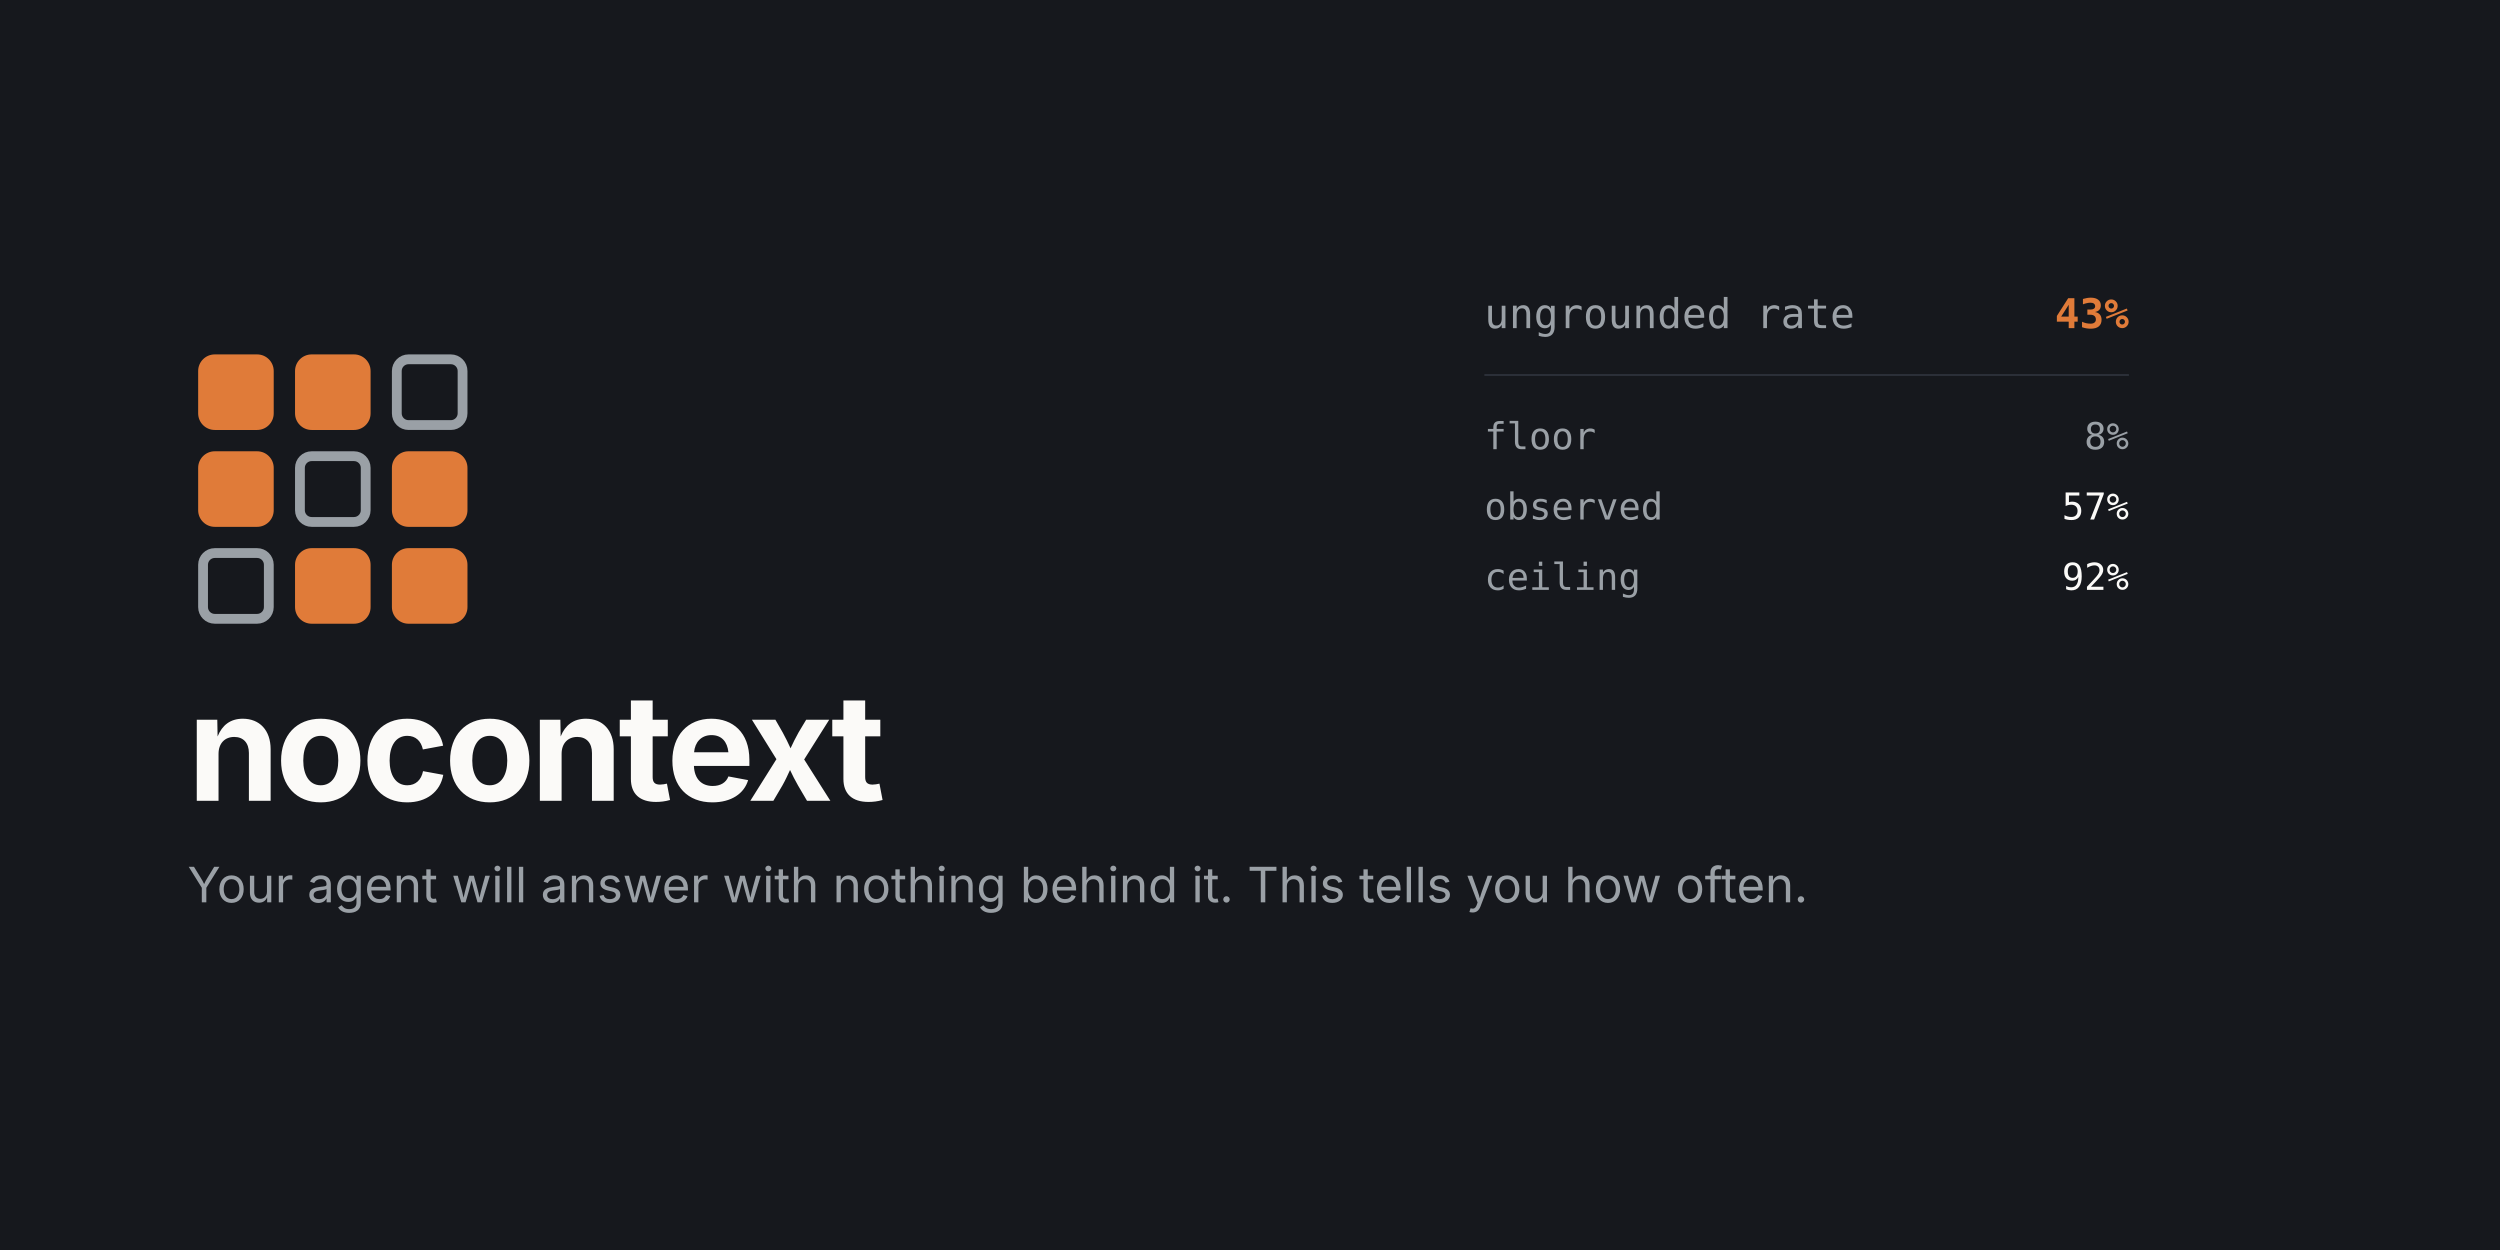
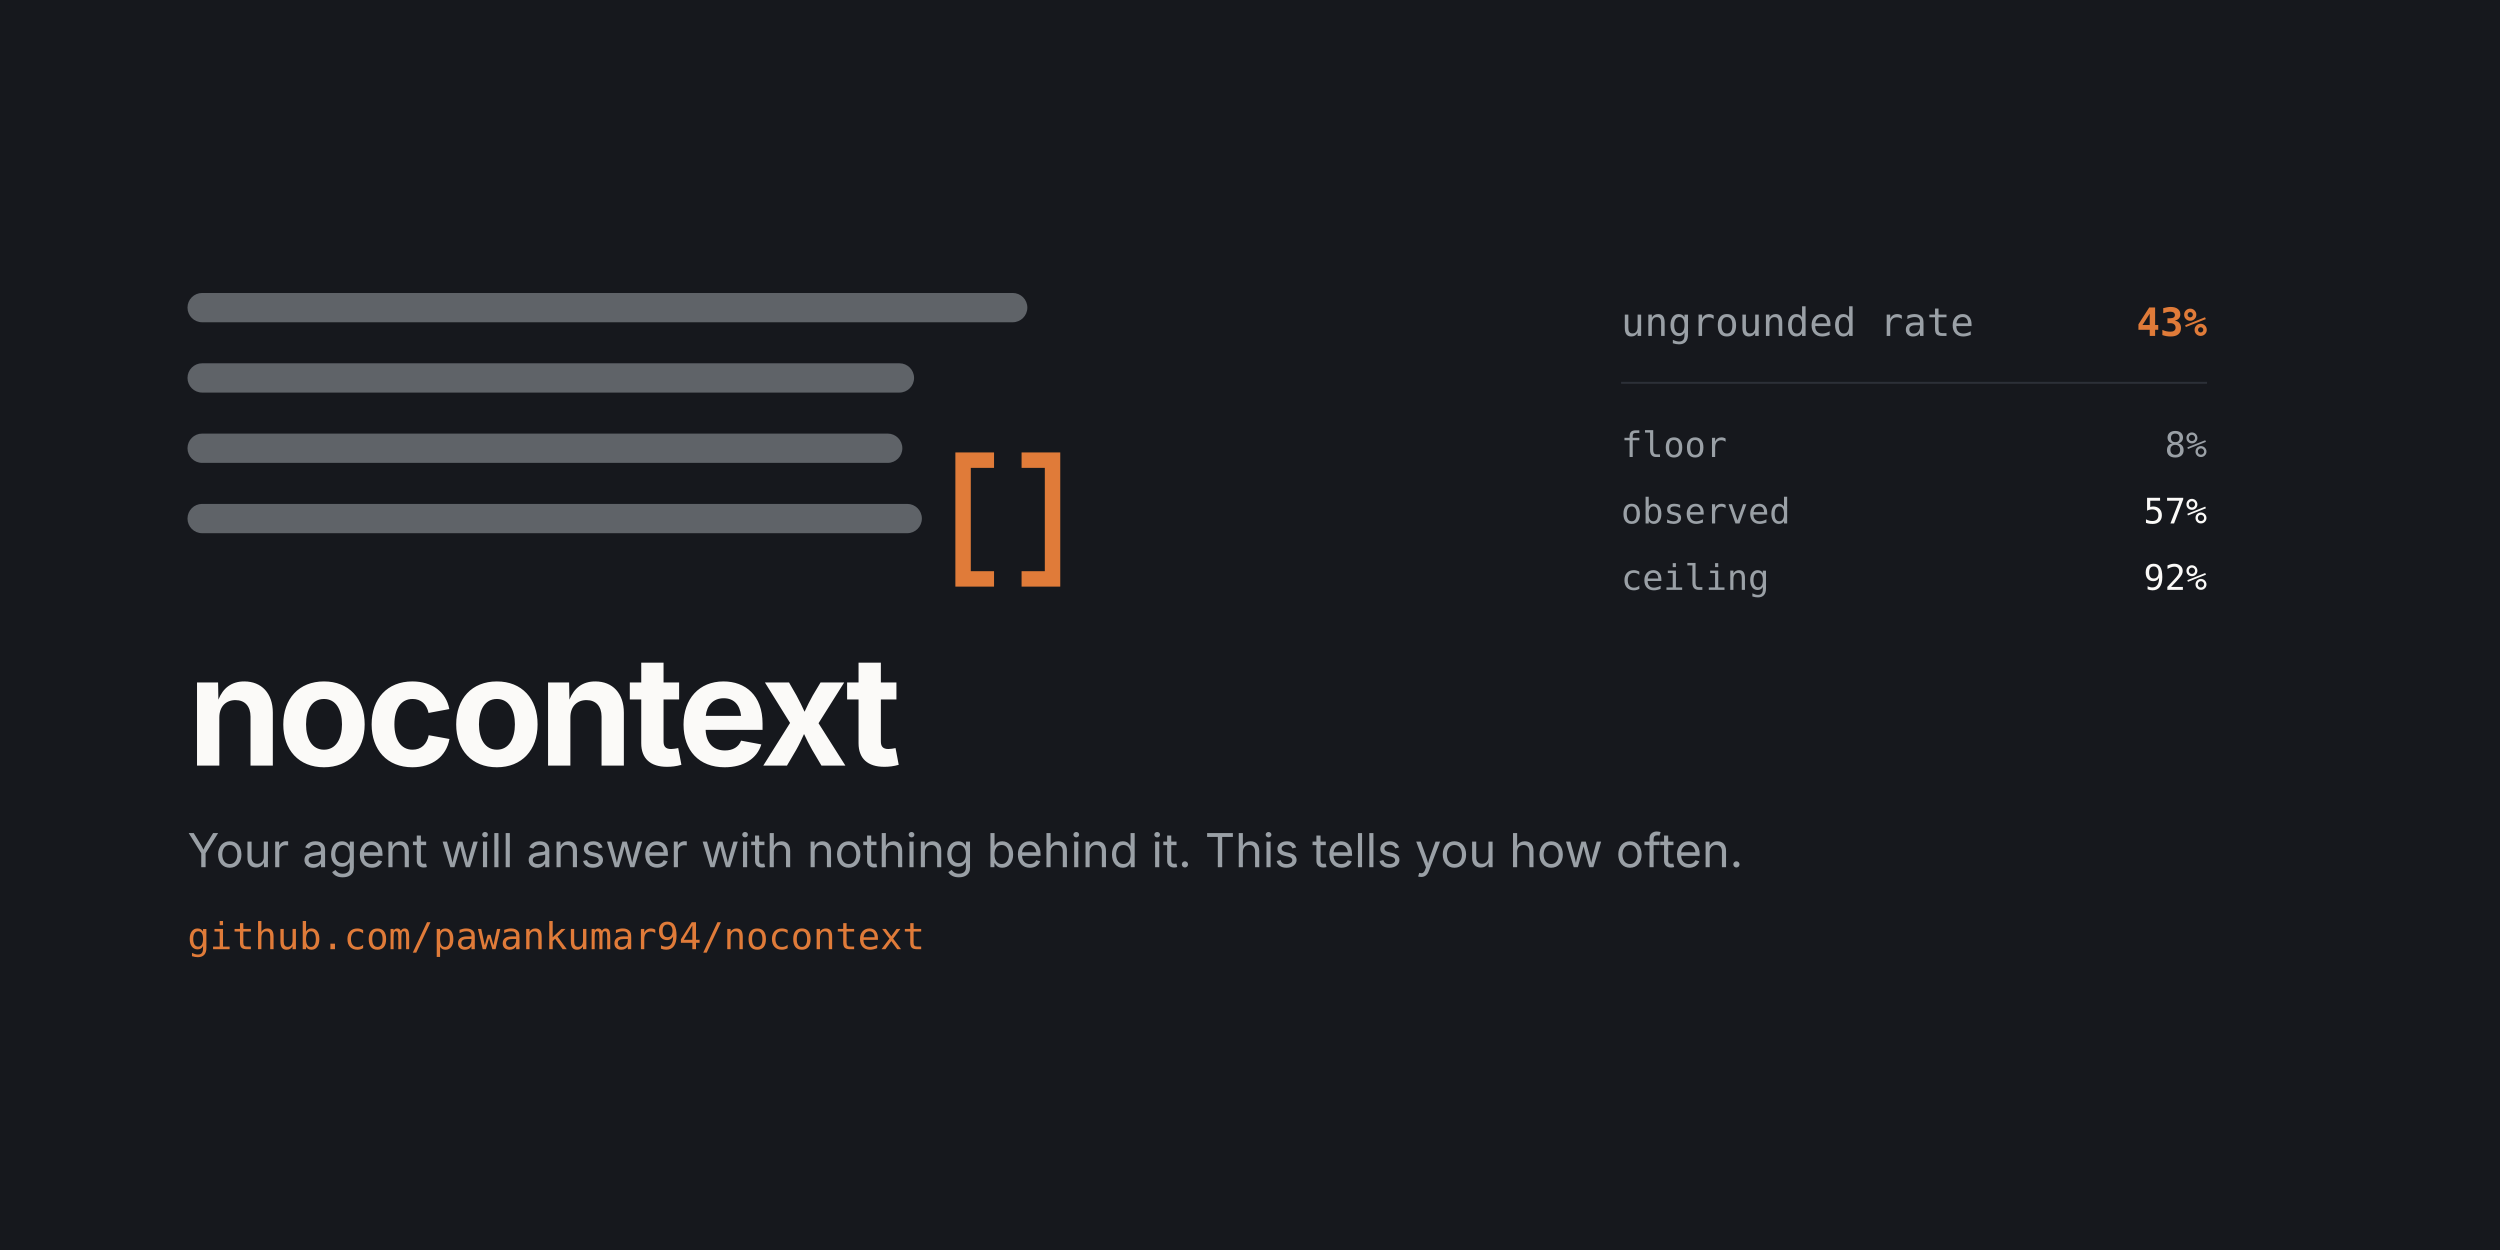
<svg xmlns="http://www.w3.org/2000/svg" viewBox="0 0 1280 640" font-family="Inter, system-ui, -apple-system, sans-serif">
  <rect width="1280" height="640" fill="#16181D" />
-   <g transform="translate(96 176) scale(1.55)">
-     <rect x="3.52" y="3.52" width="24.96" height="24.96" rx="5.49" fill="#E07B39" />
-     <rect x="35.52" y="3.52" width="24.96" height="24.96" rx="5.49" fill="#E07B39" />
-     <rect x="69.14" y="5.14" width="21.72" height="21.72" rx="3.87" fill="none" stroke="#9AA0A6" stroke-width="3.24" />
-     <rect x="3.52" y="35.52" width="24.96" height="24.96" rx="5.49" fill="#E07B39" />
-     <rect x="37.14" y="37.14" width="21.72" height="21.72" rx="3.87" fill="none" stroke="#9AA0A6" stroke-width="3.24" />
-     <rect x="67.52" y="35.52" width="24.96" height="24.96" rx="5.49" fill="#E07B39" />
-     <rect x="5.14" y="69.14" width="21.72" height="21.72" rx="3.87" fill="none" stroke="#9AA0A6" stroke-width="3.24" />
-     <rect x="35.52" y="67.52" width="24.96" height="24.96" rx="5.49" fill="#E07B39" />
-     <rect x="67.52" y="67.52" width="24.96" height="24.96" rx="5.49" fill="#E07B39" />
+   <rect x="96" y="150" width="430" height="15" rx="7.5" fill="#9AA0A6" opacity=".55" />
+   <rect x="96" y="186" width="372" height="15" rx="7.5" fill="#9AA0A6" opacity=".55" />
+   <rect x="96" y="222" width="366" height="15" rx="7.5" fill="#9AA0A6" opacity=".55" />
+   <rect x="96" y="258" width="376" height="15" rx="7.5" fill="#9AA0A6" opacity=".55" />
+   <g stroke="#E07B39" stroke-width="7.9" fill="none" stroke-linecap="square">
+     <path d="M505.0 235.6 H493.1 V296.4 H505.0" />
+     <path d="M527.0 235.6 H538.9 V296.4 H527.0" />
  </g>
-   <text x="96" y="410" fill="#FBFAF8" font-size="76" font-weight="680" letter-spacing="-2.4">nocontext</text>
-   <text x="96" y="462" fill="#9AA0A6" font-size="25" font-weight="420">Your agent will answer with nothing behind it. This tells you how often.</text>
-   <g transform="translate(760 168)" font-family="ui-monospace, SFMono-Regular, Menlo, monospace">
-     <text x="0" y="0" fill="#9AA0A6" font-size="21">ungrounded rate</text>
-     <text x="330" y="0" fill="#E07B39" font-size="21" text-anchor="end" font-weight="600">43%</text>
-     <line x1="0" y1="24" x2="330" y2="24" stroke="#2C3038" />
-     <text x="0" y="62" fill="#9AA0A6" font-size="19">floor</text>
-     <text x="330" y="62" fill="#9AA0A6" font-size="19" text-anchor="end">8%</text>
-     <text x="0" y="98" fill="#9AA0A6" font-size="19">observed</text>
-     <text x="330" y="98" fill="#FBFAF8" font-size="19" text-anchor="end">57%</text>
-     <text x="0" y="134" fill="#9AA0A6" font-size="19">ceiling</text>
-     <text x="330" y="134" fill="#FBFAF8" font-size="19" text-anchor="end">92%</text>
+   <text x="96" y="392" fill="#FBFAF8" font-size="78" font-weight="680" letter-spacing="-2.6">nocontext</text>
+   <text x="96" y="444" fill="#9AA0A6" font-size="24" font-weight="420">Your agent will answer with nothing behind it. This tells you how often.</text>
+   <text x="96" y="486" fill="#E07B39" font-size="19" font-weight="500" font-family="ui-monospace, SFMono-Regular, Menlo, monospace">github.com/pawankumar94/nocontext</text>
+   <g transform="translate(830 172)" font-family="ui-monospace, SFMono-Regular, Menlo, monospace">
+     <text x="0" y="0" fill="#9AA0A6" font-size="20">ungrounded rate</text>
+     <text x="300" y="0" fill="#E07B39" font-size="20" text-anchor="end" font-weight="600">43%</text>
+     <line x1="0" y1="24" x2="300" y2="24" stroke="#2C3038" />
+     <text x="0" y="62" fill="#9AA0A6" font-size="18">floor</text>
+     <text x="300" y="62" fill="#9AA0A6" font-size="18" text-anchor="end">8%</text>
+     <text x="0" y="96" fill="#9AA0A6" font-size="18">observed</text>
+     <text x="300" y="96" fill="#FBFAF8" font-size="18" text-anchor="end">57%</text>
+     <text x="0" y="130" fill="#9AA0A6" font-size="18">ceiling</text>
+     <text x="300" y="130" fill="#FBFAF8" font-size="18" text-anchor="end">92%</text>
  </g>
</svg>
